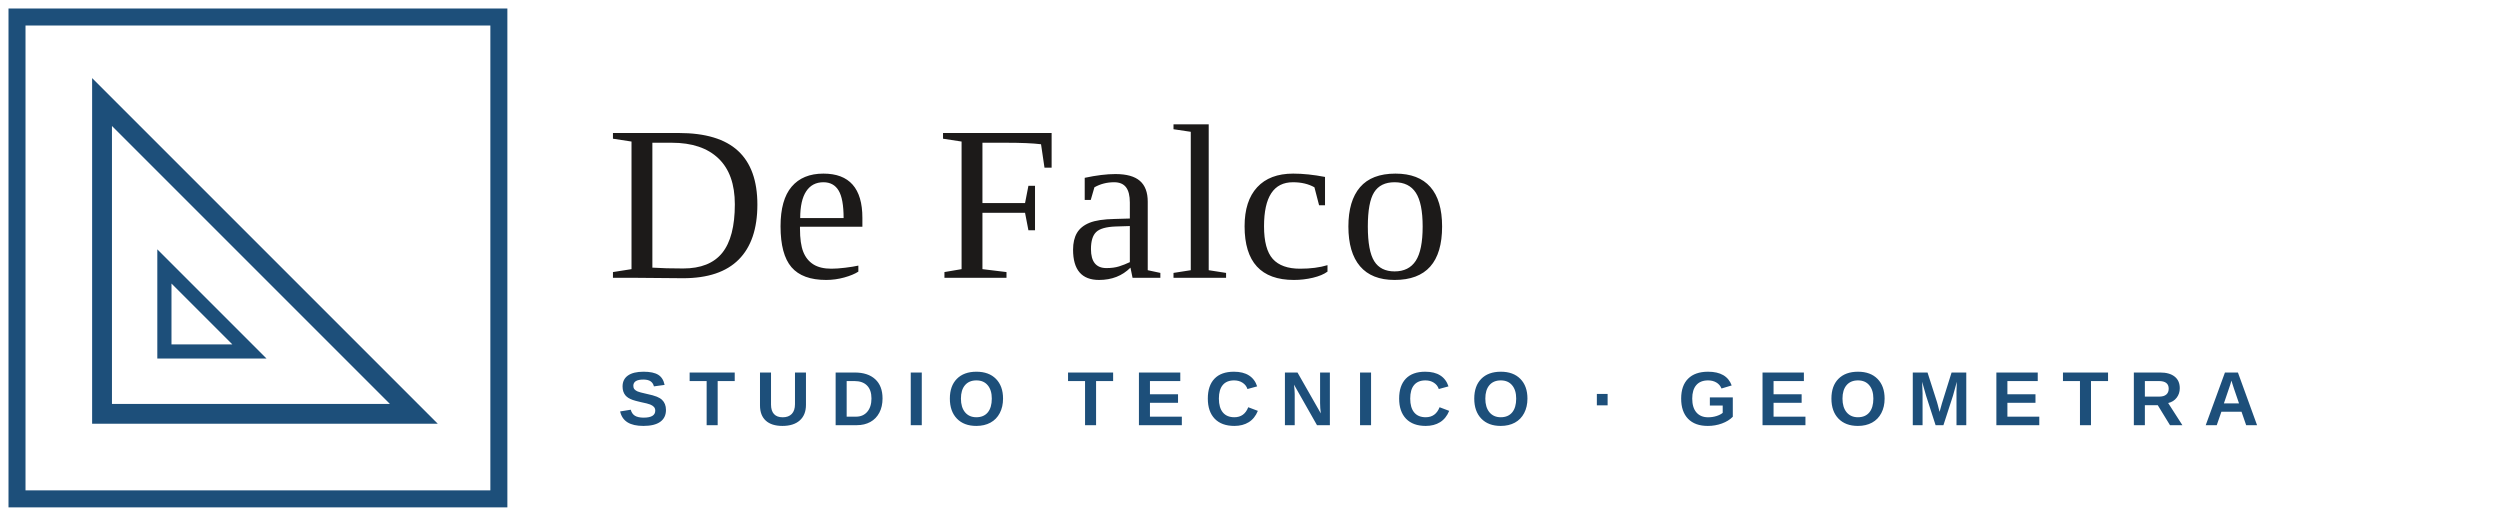
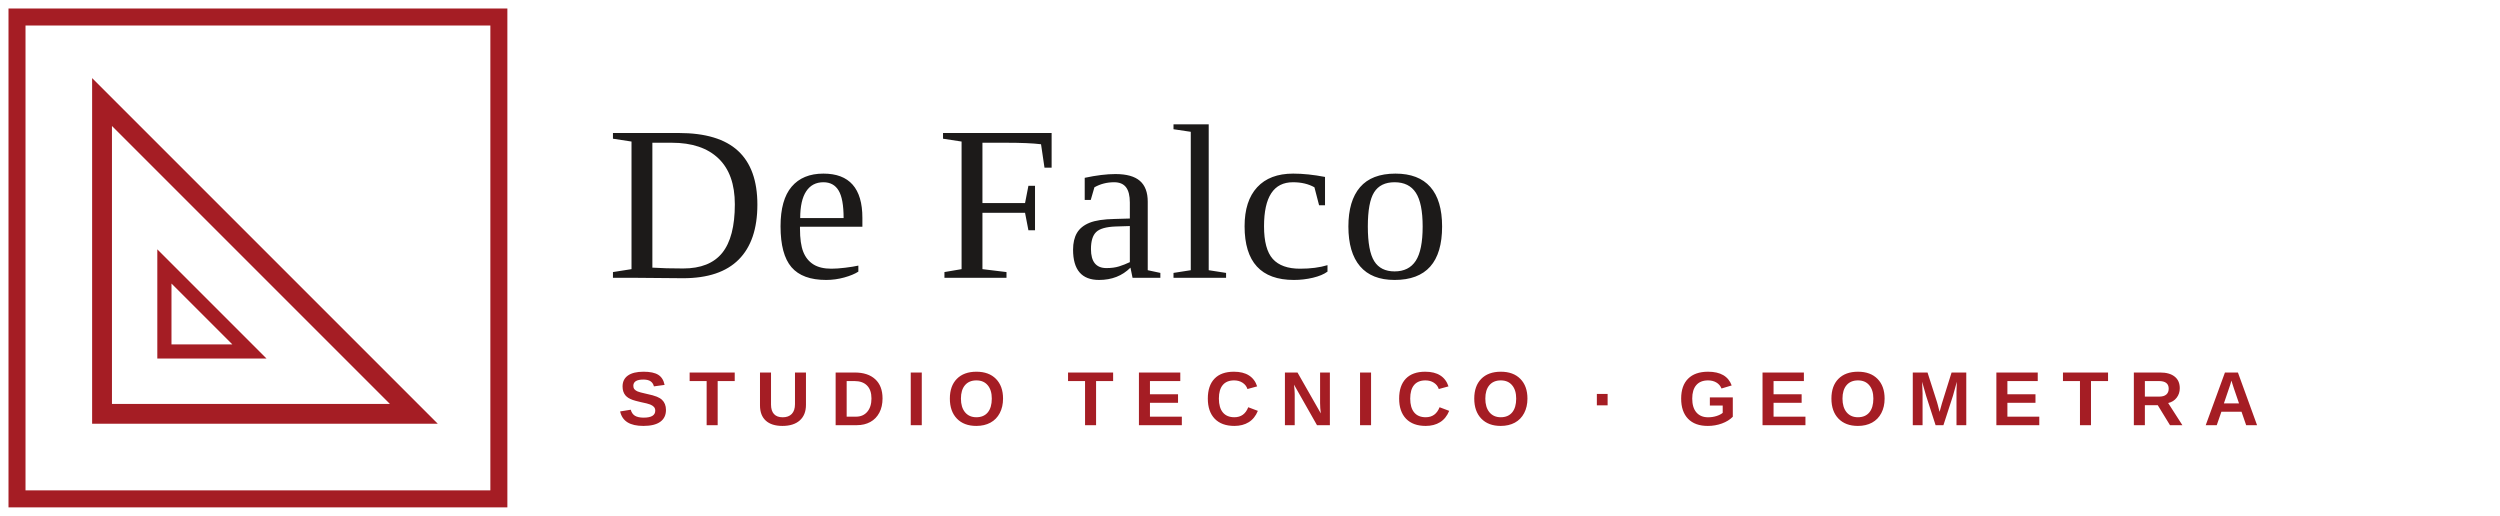
<svg xmlns="http://www.w3.org/2000/svg" width="882" height="182" viewBox="0 0 882 182">
  <g transform="translate(6 6)">
-     <rect width="170" height="170" fill="none" stroke="#1d4f7a" stroke-width="6" />
-     <path d="M30 30v110h110z" fill="none" stroke="#1d4f7a" stroke-width="7" stroke-linejoin="miter" />
-     <path d="M52 88v30h30z" fill="none" stroke="#1d4f7a" stroke-width="5" />
+     <rect width="170" height="170" fill="none" stroke="#a51d24" stroke-width="6" />
+     <path d="M30 30v110h110z" fill="none" stroke="#a51d24" stroke-width="7" stroke-linejoin="miter" />
+     <path d="M52 88v30h30z" fill="none" stroke="#a51d24" stroke-width="5" />
  </g>
  <text x="214" y="98" font-family="Georgia, 'Times New Roman', serif" font-size="78" fill="#1c1a19" letter-spacing="2">De Falco</text>
-   <text x="218" y="150" font-family="Arial, Helvetica, sans-serif" font-size="27" font-weight="700" fill="#1d4f7a" letter-spacing="7">STUDIO TECNICO · GEOMETRA</text>
+   <text x="218" y="150" font-family="Arial, Helvetica, sans-serif" font-size="27" font-weight="700" fill="#a51d24" letter-spacing="7">STUDIO TECNICO · GEOMETRA</text>
</svg>
